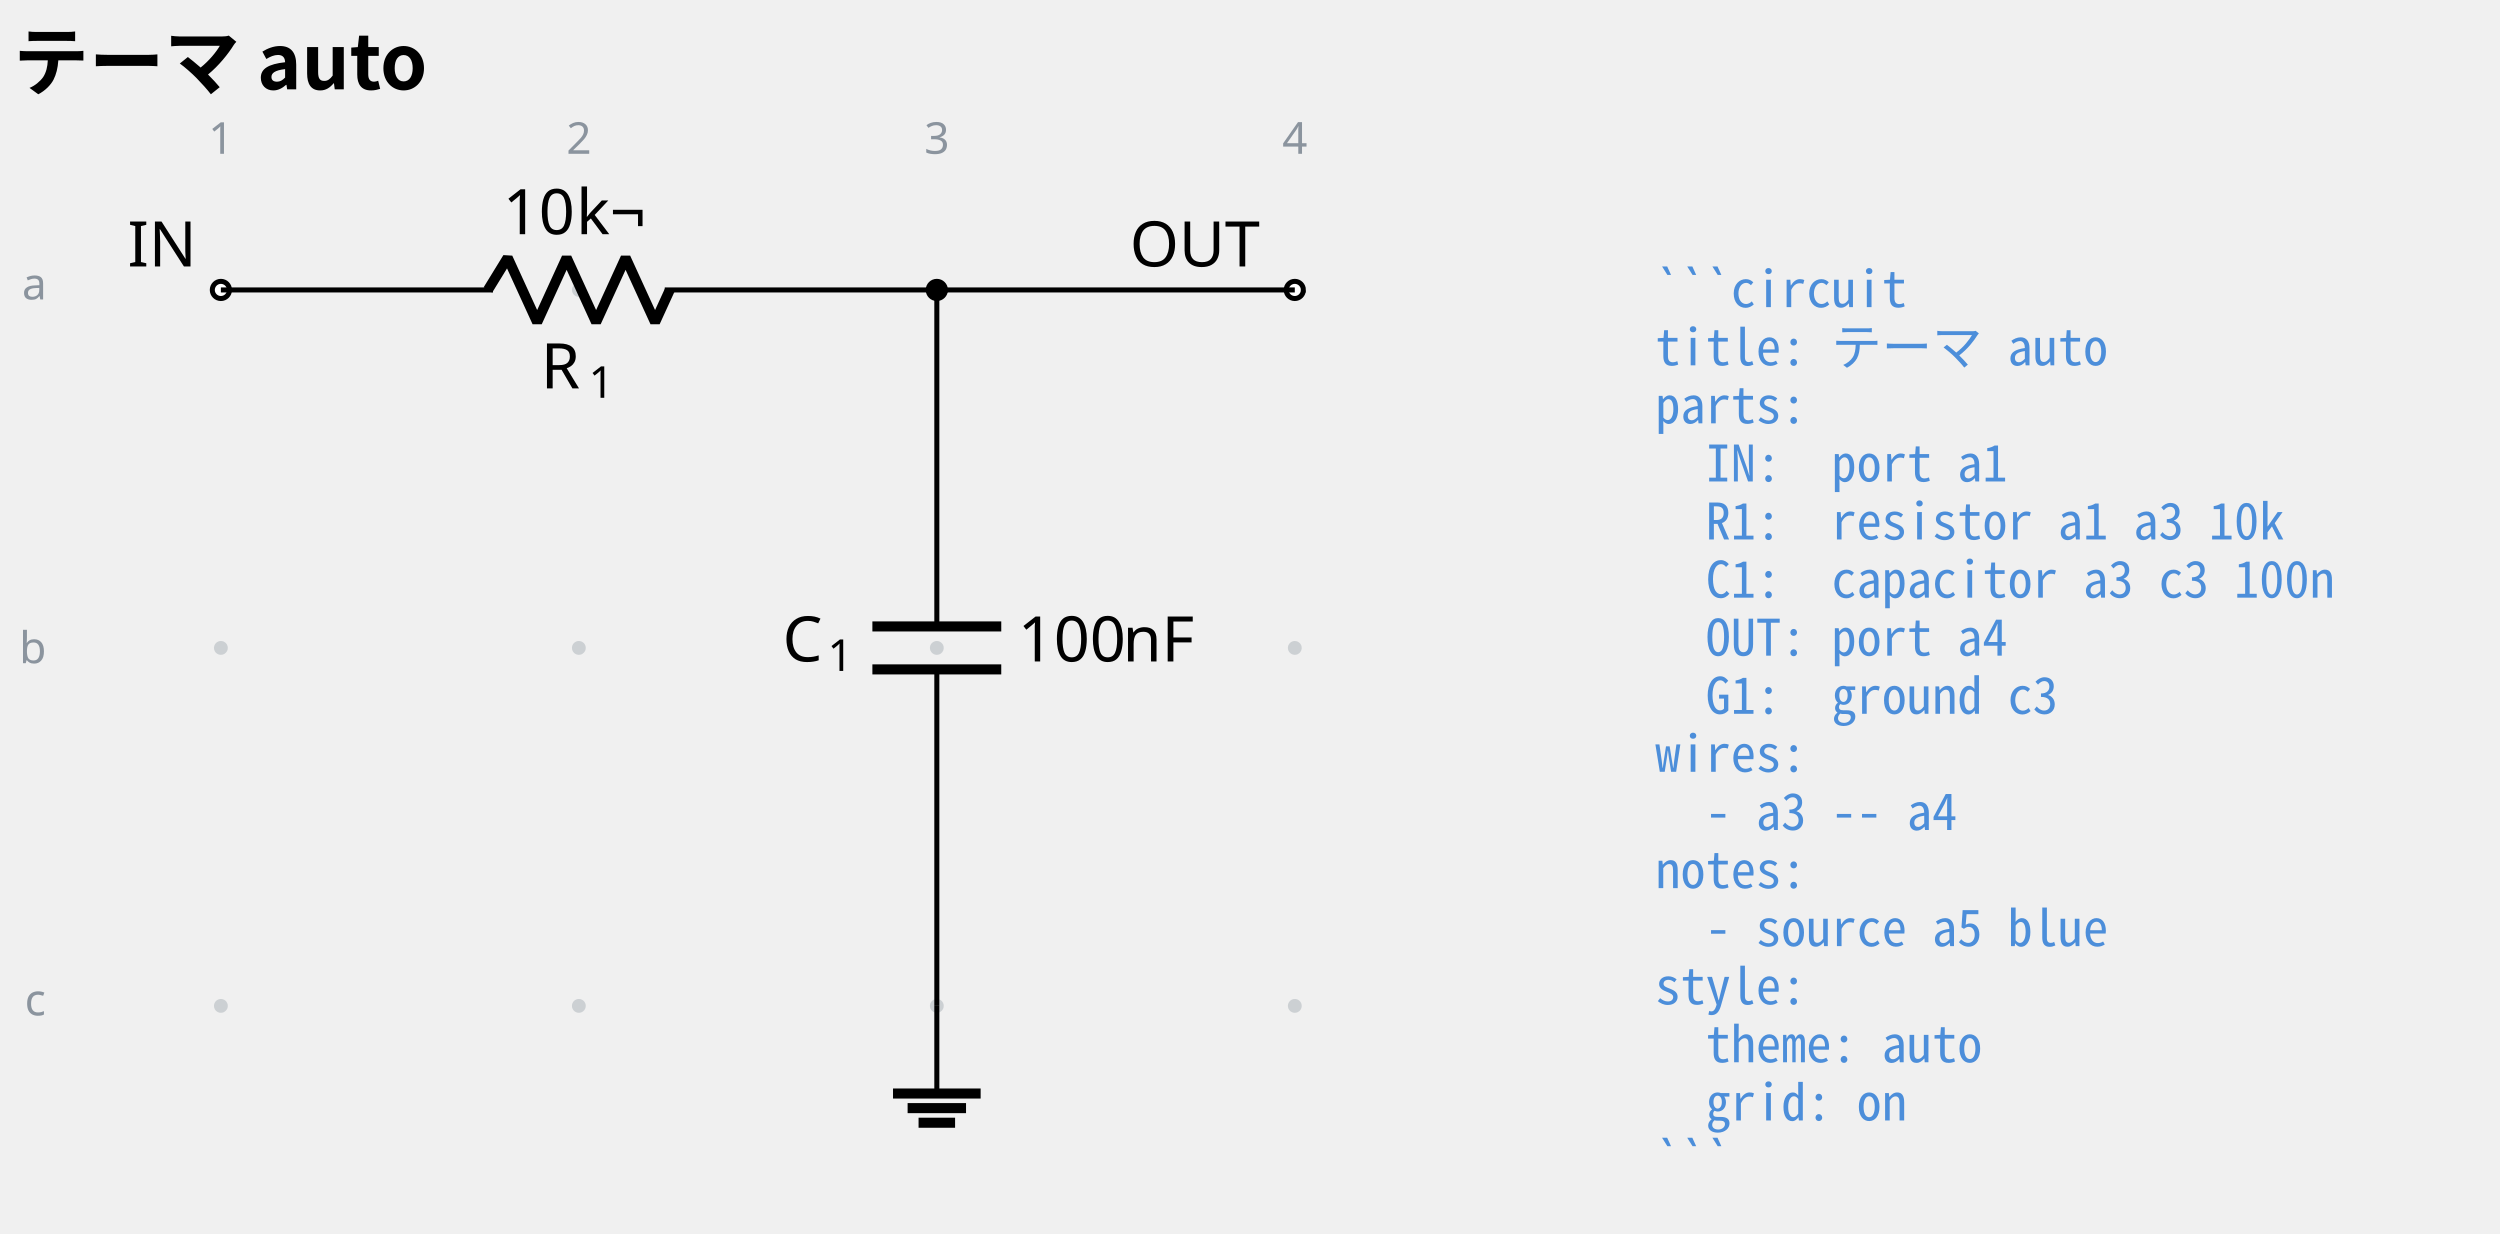
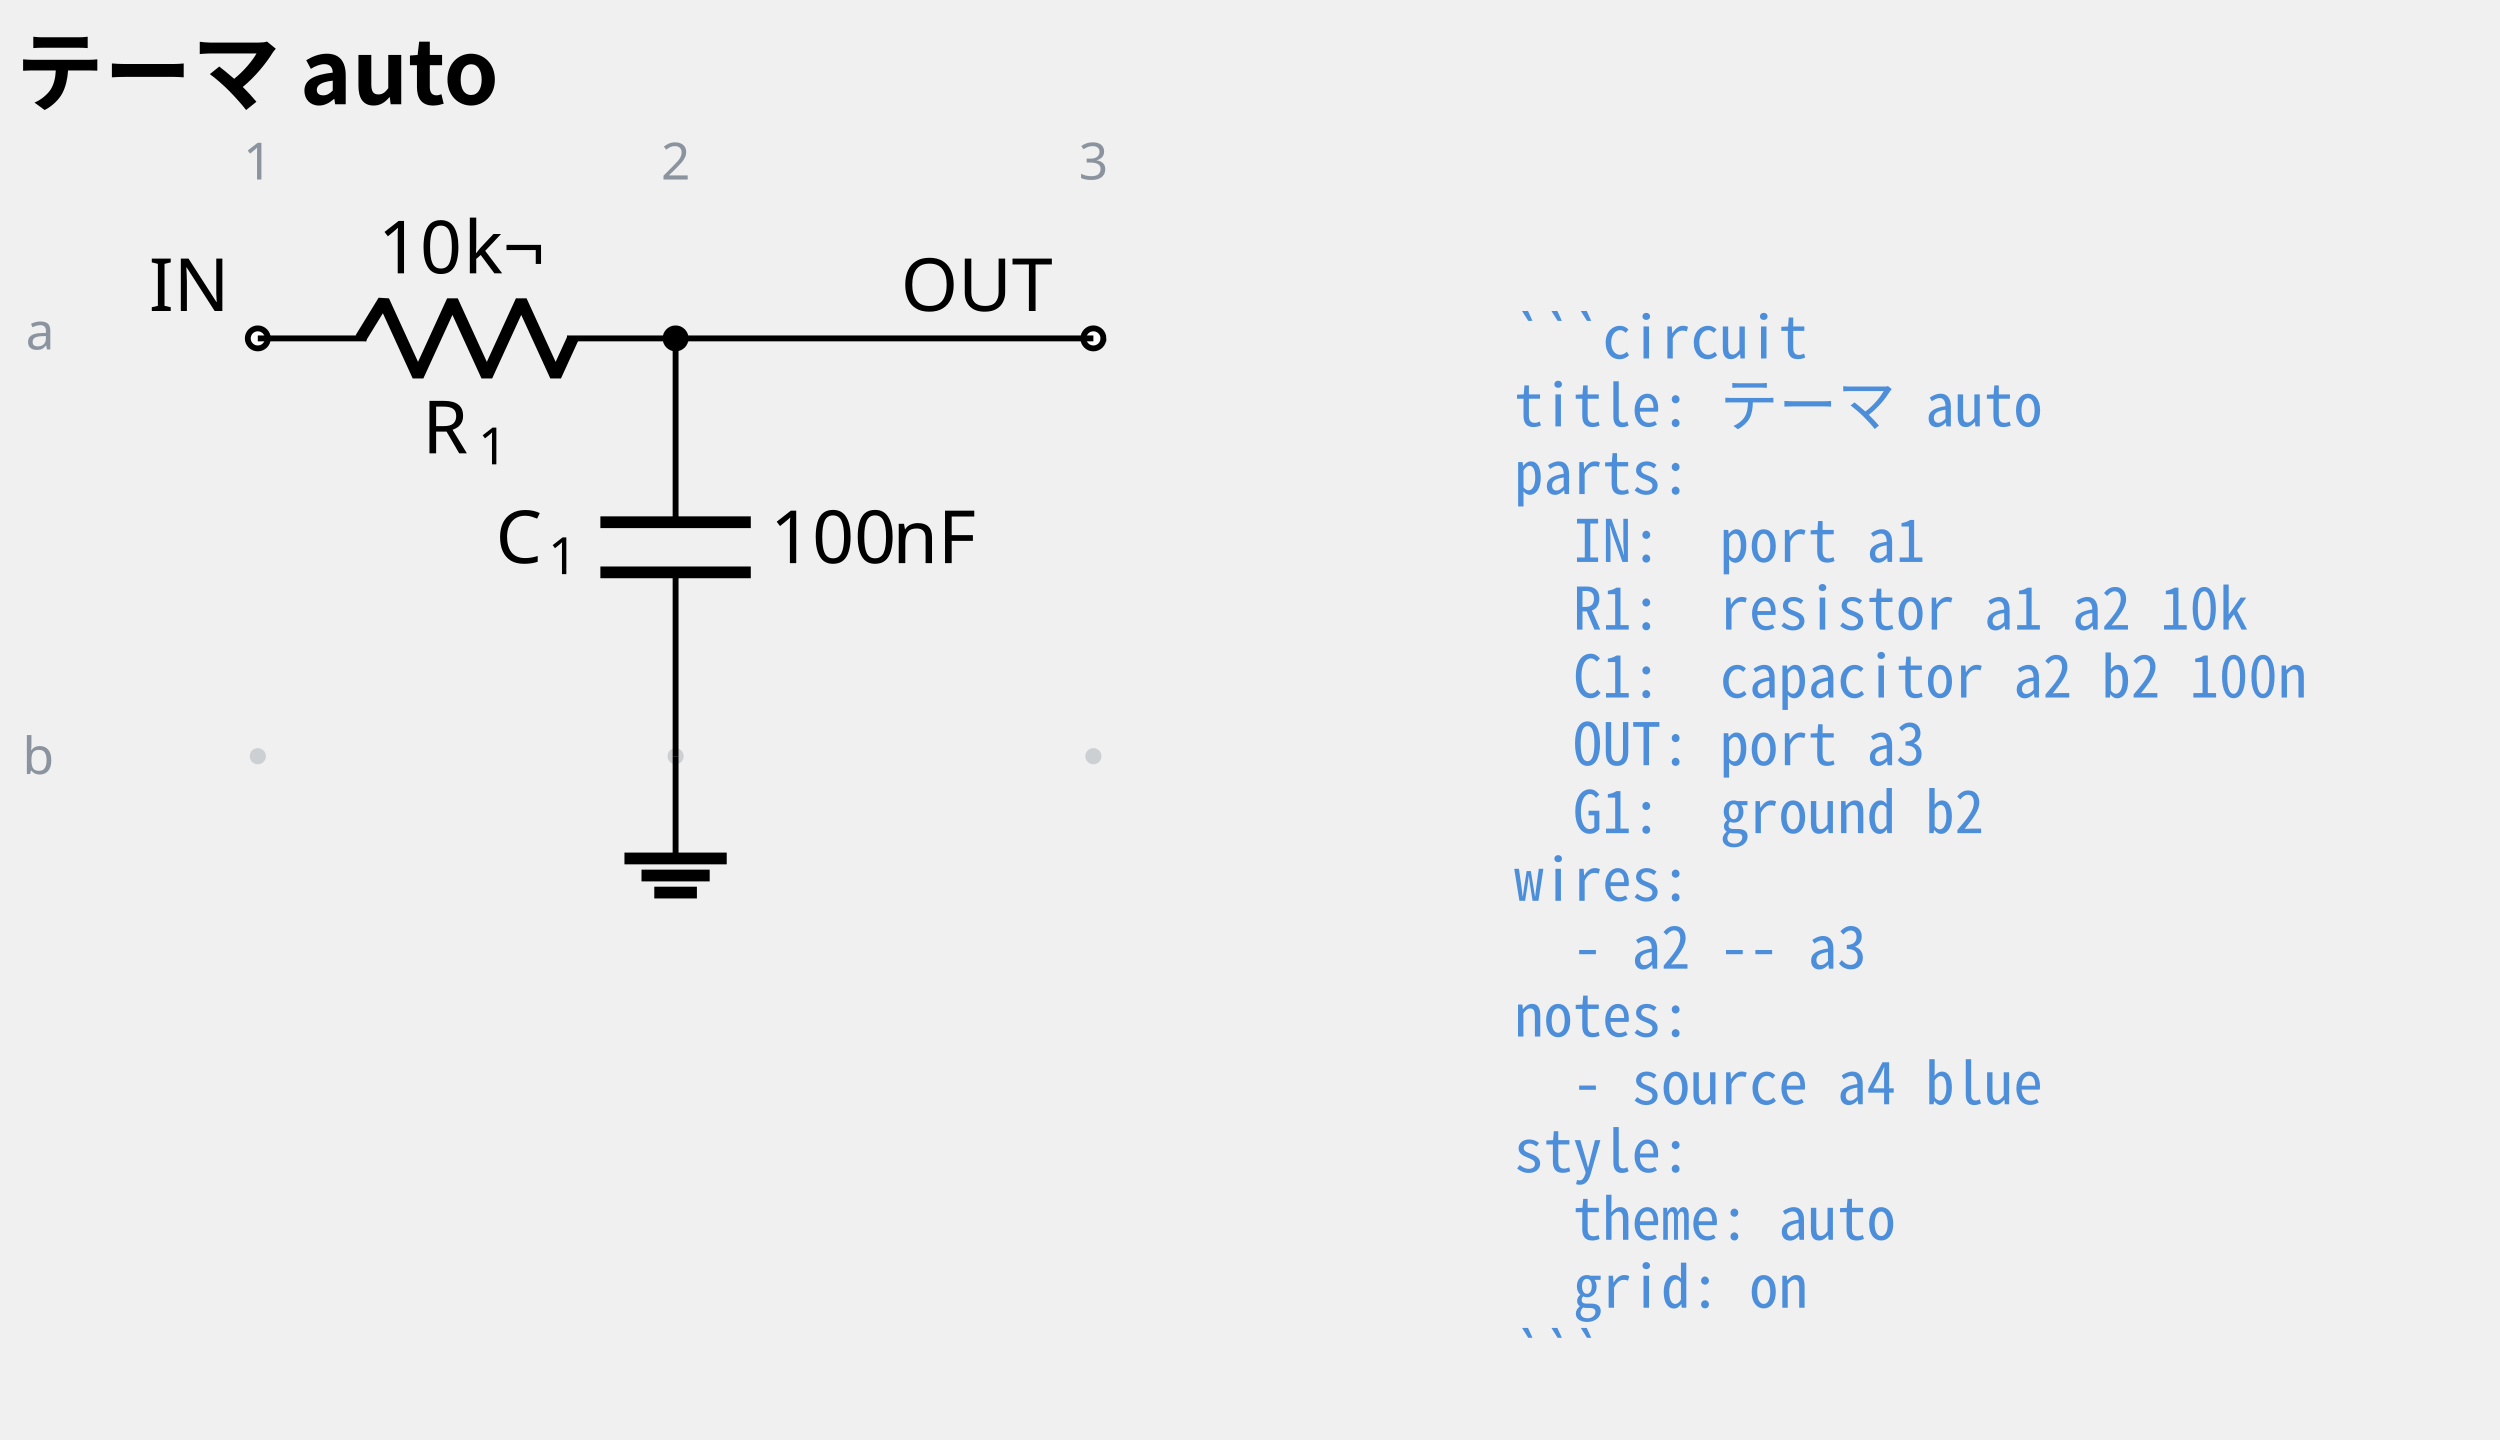
- <svg xmlns="http://www.w3.org/2000/svg" data-circuit-fence="0.1.0" fill="currentColor" width="529.887" height="261.477" viewBox="-72 -72 397.416 196.108">
+ <svg xmlns="http://www.w3.org/2000/svg" data-circuit-fence="0.1.0" fill="currentColor" width="454.013" height="261.477" viewBox="-72 -72 340.51 196.108">
  <g stroke="currentColor" stroke-miterlimit="10" stroke-width=".8">
-     <path fill="#8b949e" fill-opacity=".35" stroke="none" stroke-opacity=".35" d="M-35.787-25.909a1.1 1.1 0 1 0-2.2 0 1.1 1.1 0 0 0 2.2 0M-35.787 30.997a1.1 1.1 0 1 0-2.2 0 1.1 1.1 0 0 0 2.2 0M-35.787 87.902a1.1 1.1 0 1 0-2.2 0 1.1 1.1 0 0 0 2.2 0M21.118-25.909a1.1 1.1 0 1 0-2.2 0 1.1 1.1 0 0 0 2.2 0M21.118 30.997a1.1 1.1 0 1 0-2.2 0 1.1 1.1 0 0 0 2.2 0M21.118 87.902a1.1 1.1 0 1 0-2.2 0 1.1 1.1 0 0 0 2.2 0M78.024-25.909a1.1 1.1 0 1 0-2.2 0 1.1 1.1 0 0 0 2.2 0M78.024 30.997a1.1 1.1 0 1 0-2.2 0 1.1 1.1 0 0 0 2.2 0M78.024 87.902a1.1 1.1 0 1 0-2.2 0 1.1 1.1 0 0 0 2.2 0M134.93-25.909a1.1 1.1 0 1 0-2.2 0 1.1 1.1 0 0 0 2.2 0M134.93 30.997a1.1 1.1 0 1 0-2.2 0 1.1 1.1 0 0 0 2.2 0M134.93 87.902a1.1 1.1 0 1 0-2.2 0 1.1 1.1 0 0 0 2.2 0m-1.1 0" />
+     <path fill="#8b949e" fill-opacity=".35" stroke="none" stroke-opacity=".35" d="M-35.787-25.909a1.1 1.1 0 1 0-2.2 0 1.1 1.1 0 0 0 2.2 0M-35.787 30.997a1.1 1.1 0 1 0-2.2 0 1.1 1.1 0 0 0 2.2 0M21.118-25.909a1.1 1.1 0 1 0-2.2 0 1.1 1.1 0 0 0 2.2 0M21.118 30.997a1.1 1.1 0 1 0-2.2 0 1.1 1.1 0 0 0 2.2 0M78.024-25.909a1.1 1.1 0 1 0-2.2 0 1.1 1.1 0 0 0 2.2 0M78.024 30.997a1.1 1.1 0 1 0-2.2 0 1.1 1.1 0 0 0 2.2 0m-1.1 0" />
    <g fill="#8b949e" stroke="#8b949e">
      <text x="-36.887" y="-25.909" fill="#8b949e" stroke="none" font-family="cmr7" font-size="7" transform="translate(-1.993 -21.645)">1</text>
    </g>
    <g fill="#8b949e" stroke="#8b949e">
      <text x="-36.887" y="-25.909" fill="#8b949e" stroke="none" font-family="cmr7" font-size="7" transform="translate(54.912 -21.645)">2</text>
    </g>
    <g fill="#8b949e" stroke="#8b949e">
      <text x="-36.887" y="-25.909" fill="#8b949e" stroke="none" font-family="cmr7" font-size="7" transform="translate(111.818 -21.645)">3</text>
    </g>
    <g fill="#8b949e" stroke="#8b949e">
-       <text x="-36.887" y="-25.909" fill="#8b949e" stroke="none" font-family="cmr7" font-size="7" transform="translate(168.723 -21.645)">4</text>
-     </g>
-     <g fill="#8b949e" stroke="#8b949e">
      <text x="-36.887" y="-25.909" fill="#8b949e" stroke="none" font-family="cmr7" font-size="7" transform="translate(-31.62 1.507)">a</text>
    </g>
    <g fill="#8b949e" stroke="#8b949e">
      <text x="-36.887" y="-25.909" fill="#8b949e" stroke="none" font-family="cmr7" font-size="7" transform="translate(-32.05 59.336)">b</text>
    </g>
-     <g fill="#8b949e" stroke="#8b949e">
-       <text x="-36.887" y="-25.909" fill="#8b949e" stroke="none" font-family="cmr7" font-size="7" transform="translate(-31.189 115.318)">c</text>
-     </g>
    <g fill="#ffffff">
      <path d="M-35.522-25.909a1.365 1.365 0 1 0-2.73 0 1.365 1.365 0 0 0 2.73 0Zm-1.365 0" />
    </g>
    <text x="-36.887" y="-25.909" stroke="none" font-family="cmr10" font-size="10" transform="translate(-14.844 -3.733)">IN</text>
-     <path fill="none" d="M-36.887-25.909h.4m-.4 0H6.36m27.315 0h43.248m-.4 0h.4" />
+     <path fill="none" d="M-36.887-25.909h.4m-.4 0h14.795m27.315 0h14.795m-.4 0h.4" />
    <g stroke-linejoin="bevel" stroke-width="1.6">
-       <path fill="none" d="m5.561-25.909 3.143-5.121 4.686 10.243 4.685-10.243 4.686 10.243 4.686-10.243 4.686 10.243 2.343-5.122" />
+       <path fill="none" d="m-22.892-25.909 3.143-5.121 4.686 10.243 4.686-10.243 4.685 10.243 4.686-10.243L3.68-20.787l2.343-5.122" />
    </g>
    <g stroke="none">
-       <text x="-36.887" y="-25.909" font-family="cmmi10" font-size="10" transform="translate(50.866 15.648)">R</text>
-       <text x="-29.294" y="-24.409" font-family="cmr7" font-size="7" transform="translate(50.866 15.648)">1</text>
+       <text x="-36.887" y="-25.909" font-family="cmmi10" font-size="10" transform="translate(22.413 15.648)">R</text>
+       <text x="-29.294" y="-24.409" font-family="cmr7" font-size="7" transform="translate(22.413 15.648)">1</text>
    </g>
    <g stroke="none" font-family="cmr10" font-size="10">
-       <text x="-36.887" y="-25.909" transform="translate(44.822 -8.863)">10</text>
-       <text x="-25.221" y="-25.909" transform="translate(44.822 -8.863)">k¬</text>
+       <text x="-36.887" y="-25.909" transform="translate(16.37 -8.863)">10</text>
+       <text x="-25.221" y="-25.909" transform="translate(16.37 -8.863)">k¬</text>
    </g>
-     <path fill="none" d="M76.924-25.909v.4m0-.4v53.491m0 6.829v53.491m0-.4v.4" />
+     <path fill="none" d="M20.018-25.909v.4m0-.4V-.87m0 6.828v25.039m0-.4v.4" />
    <g stroke-width="1.6">
-       <path fill="none" d="M87.167 27.582H66.68m20.486 6.829H66.68" />
+       <path fill="none" d="M30.261-.87H9.775m20.486 6.828H9.775" />
    </g>
    <g stroke="none">
-       <text x="-36.887" y="-25.909" font-family="cmmi10" font-size="10" transform="translate(89.296 59.058)">C</text>
-       <text x="-29.74" y="-24.409" font-family="cmr7" font-size="7" transform="translate(89.296 59.058)">1</text>
+       <text x="-36.887" y="-25.909" font-family="cmmi10" font-size="10" transform="translate(32.39 30.606)">C</text>
+       <text x="-29.74" y="-24.409" font-family="cmr7" font-size="7" transform="translate(32.39 30.606)">1</text>
    </g>
    <g stroke="none" font-family="cmr10" font-size="10">
-       <text x="-36.887" y="-25.909" transform="translate(126.693 59.058)">100</text>
-       <text x="-20.22" y="-25.909" transform="translate(126.693 59.058)">nF</text>
+       <text x="-36.887" y="-25.909" transform="translate(69.787 30.606)">100</text>
+       <text x="-20.22" y="-25.909" transform="translate(69.787 30.606)">nF</text>
    </g>
    <g fill="#ffffff">
-       <path d="M135.195-25.909a1.365 1.365 0 1 0-2.731 0 1.365 1.365 0 0 0 2.73 0Zm-1.366 0" />
+       <path d="M78.29-25.909a1.365 1.365 0 1 0-2.732 0 1.365 1.365 0 0 0 2.731 0Zm-1.366 0" />
    </g>
-     <text x="-36.887" y="-25.909" stroke="none" font-family="cmr10" font-size="10" transform="translate(144.483 -3.733)">OUT</text>
-     <path fill="none" d="M76.924 87.902v13.93" />
-     <path fill="none" stroke-width="1.6" d="M69.959 101.833h13.93m-11.609 2.321h9.287m-7.545 2.322h5.804" />
-     <path fill="none" d="M76.924-25.909h56.905" />
-     <path d="M78.29-25.909a1.365 1.365 0 1 0-2.732 0 1.365 1.365 0 0 0 2.731 0Zm-1.366 0" />
+     <text x="-36.887" y="-25.909" stroke="none" font-family="cmr10" font-size="10" transform="translate(87.578 -3.733)">OUT</text>
+     <path fill="none" d="M20.018 30.997v13.93" />
+     <path fill="none" stroke-width="1.6" d="M13.053 44.927h13.93M15.376 47.25h9.287m-7.546 2.322h5.804" />
+     <path fill="none" d="M20.018-25.909h56.906" />
+     <path d="M21.384-25.909a1.365 1.365 0 1 0-2.731 0 1.365 1.365 0 0 0 2.73 0Zm-1.366 0" />
    <g>
-       <text x="-36.887" y="-25.909" fill="#4c8eda" stroke="none" font-family="'Noto Sans Mono CJK JP',ui-monospace,'SFMono-Regular',Consolas,'Liberation Mono',monospace" font-size="8" transform="translate(228.022 2.733)" xml:space="preserve">```circuit</text>
+       <text x="-36.887" y="-25.909" fill="#4c8eda" stroke="none" font-family="'Noto Sans Mono CJK JP',ui-monospace,'SFMono-Regular',Consolas,'Liberation Mono',monospace" font-size="8" transform="translate(171.116 2.733)" xml:space="preserve">```circuit</text>
    </g>
    <g>
-       <text x="-36.887" y="-25.909" fill="#4c8eda" stroke="none" font-family="'Noto Sans Mono CJK JP',ui-monospace,'SFMono-Regular',Consolas,'Liberation Mono',monospace" font-size="8" transform="translate(228.022 11.98)" xml:space="preserve">title: テーマ auto</text>
+       <text x="-36.887" y="-25.909" fill="#4c8eda" stroke="none" font-family="'Noto Sans Mono CJK JP',ui-monospace,'SFMono-Regular',Consolas,'Liberation Mono',monospace" font-size="8" transform="translate(171.116 11.98)" xml:space="preserve">title: テーマ auto</text>
    </g>
    <g>
-       <text x="-36.887" y="-25.909" fill="#4c8eda" stroke="none" font-family="'Noto Sans Mono CJK JP',ui-monospace,'SFMono-Regular',Consolas,'Liberation Mono',monospace" font-size="8" transform="translate(228.022 21.2)" xml:space="preserve">parts:</text>
+       <text x="-36.887" y="-25.909" fill="#4c8eda" stroke="none" font-family="'Noto Sans Mono CJK JP',ui-monospace,'SFMono-Regular',Consolas,'Liberation Mono',monospace" font-size="8" transform="translate(171.116 21.2)" xml:space="preserve">parts:</text>
    </g>
    <g>
-       <text x="-36.887" y="-25.909" fill="#4c8eda" stroke="none" font-family="'Noto Sans Mono CJK JP',ui-monospace,'SFMono-Regular',Consolas,'Liberation Mono',monospace" font-size="8" transform="translate(228.022 30.446)" xml:space="preserve">  IN:  port a1</text>
+       <text x="-36.887" y="-25.909" fill="#4c8eda" stroke="none" font-family="'Noto Sans Mono CJK JP',ui-monospace,'SFMono-Regular',Consolas,'Liberation Mono',monospace" font-size="8" transform="translate(171.116 30.446)" xml:space="preserve">  IN:  port a1</text>
    </g>
    <g>
-       <text x="-36.887" y="-25.909" fill="#4c8eda" stroke="none" font-family="'Noto Sans Mono CJK JP',ui-monospace,'SFMono-Regular',Consolas,'Liberation Mono',monospace" font-size="8" transform="translate(228.022 39.665)" xml:space="preserve">  R1:  resistor a1 a3 10k</text>
+       <text x="-36.887" y="-25.909" fill="#4c8eda" stroke="none" font-family="'Noto Sans Mono CJK JP',ui-monospace,'SFMono-Regular',Consolas,'Liberation Mono',monospace" font-size="8" transform="translate(171.116 39.665)" xml:space="preserve">  R1:  resistor a1 a2 10k</text>
    </g>
    <g>
-       <text x="-36.887" y="-25.909" fill="#4c8eda" stroke="none" font-family="'Noto Sans Mono CJK JP',ui-monospace,'SFMono-Regular',Consolas,'Liberation Mono',monospace" font-size="8" transform="translate(228.022 48.912)" xml:space="preserve">  C1:  capacitor a3 c3 100n</text>
+       <text x="-36.887" y="-25.909" fill="#4c8eda" stroke="none" font-family="'Noto Sans Mono CJK JP',ui-monospace,'SFMono-Regular',Consolas,'Liberation Mono',monospace" font-size="8" transform="translate(171.116 48.912)" xml:space="preserve">  C1:  capacitor a2 b2 100n</text>
    </g>
    <g>
-       <text x="-36.887" y="-25.909" fill="#4c8eda" stroke="none" font-family="'Noto Sans Mono CJK JP',ui-monospace,'SFMono-Regular',Consolas,'Liberation Mono',monospace" font-size="8" transform="translate(228.022 58.131)" xml:space="preserve">  OUT: port a4</text>
+       <text x="-36.887" y="-25.909" fill="#4c8eda" stroke="none" font-family="'Noto Sans Mono CJK JP',ui-monospace,'SFMono-Regular',Consolas,'Liberation Mono',monospace" font-size="8" transform="translate(171.116 58.131)" xml:space="preserve">  OUT: port a3</text>
    </g>
    <g>
-       <text x="-36.887" y="-25.909" fill="#4c8eda" stroke="none" font-family="'Noto Sans Mono CJK JP',ui-monospace,'SFMono-Regular',Consolas,'Liberation Mono',monospace" font-size="8" transform="translate(228.022 67.378)" xml:space="preserve">  G1:  ground c3</text>
+       <text x="-36.887" y="-25.909" fill="#4c8eda" stroke="none" font-family="'Noto Sans Mono CJK JP',ui-monospace,'SFMono-Regular',Consolas,'Liberation Mono',monospace" font-size="8" transform="translate(171.116 67.378)" xml:space="preserve">  G1:  ground b2</text>
    </g>
    <g>
-       <text x="-36.887" y="-25.909" fill="#4c8eda" stroke="none" font-family="'Noto Sans Mono CJK JP',ui-monospace,'SFMono-Regular',Consolas,'Liberation Mono',monospace" font-size="8" transform="translate(228.022 76.596)" xml:space="preserve">wires:</text>
+       <text x="-36.887" y="-25.909" fill="#4c8eda" stroke="none" font-family="'Noto Sans Mono CJK JP',ui-monospace,'SFMono-Regular',Consolas,'Liberation Mono',monospace" font-size="8" transform="translate(171.116 76.596)" xml:space="preserve">wires:</text>
    </g>
    <g>
-       <text x="-36.887" y="-25.909" fill="#4c8eda" stroke="none" font-family="'Noto Sans Mono CJK JP',ui-monospace,'SFMono-Regular',Consolas,'Liberation Mono',monospace" font-size="8" transform="translate(228.022 85.844)" xml:space="preserve">  - a3 -- a4</text>
+       <text x="-36.887" y="-25.909" fill="#4c8eda" stroke="none" font-family="'Noto Sans Mono CJK JP',ui-monospace,'SFMono-Regular',Consolas,'Liberation Mono',monospace" font-size="8" transform="translate(171.116 85.844)" xml:space="preserve">  - a2 -- a3</text>
    </g>
    <g>
-       <text x="-36.887" y="-25.909" fill="#4c8eda" stroke="none" font-family="'Noto Sans Mono CJK JP',ui-monospace,'SFMono-Regular',Consolas,'Liberation Mono',monospace" font-size="8" transform="translate(228.022 95.091)" xml:space="preserve">notes:</text>
+       <text x="-36.887" y="-25.909" fill="#4c8eda" stroke="none" font-family="'Noto Sans Mono CJK JP',ui-monospace,'SFMono-Regular',Consolas,'Liberation Mono',monospace" font-size="8" transform="translate(171.116 95.091)" xml:space="preserve">notes:</text>
    </g>
    <g>
-       <text x="-36.887" y="-25.909" fill="#4c8eda" stroke="none" font-family="'Noto Sans Mono CJK JP',ui-monospace,'SFMono-Regular',Consolas,'Liberation Mono',monospace" font-size="8" transform="translate(228.022 104.31)" xml:space="preserve">  - source a5 blue</text>
+       <text x="-36.887" y="-25.909" fill="#4c8eda" stroke="none" font-family="'Noto Sans Mono CJK JP',ui-monospace,'SFMono-Regular',Consolas,'Liberation Mono',monospace" font-size="8" transform="translate(171.116 104.31)" xml:space="preserve">  - source a4 blue</text>
    </g>
    <g>
-       <text x="-36.887" y="-25.909" fill="#4c8eda" stroke="none" font-family="'Noto Sans Mono CJK JP',ui-monospace,'SFMono-Regular',Consolas,'Liberation Mono',monospace" font-size="8" transform="translate(228.022 113.557)" xml:space="preserve">style:</text>
+       <text x="-36.887" y="-25.909" fill="#4c8eda" stroke="none" font-family="'Noto Sans Mono CJK JP',ui-monospace,'SFMono-Regular',Consolas,'Liberation Mono',monospace" font-size="8" transform="translate(171.116 113.557)" xml:space="preserve">style:</text>
    </g>
    <g>
-       <text x="-36.887" y="-25.909" fill="#4c8eda" stroke="none" font-family="'Noto Sans Mono CJK JP',ui-monospace,'SFMono-Regular',Consolas,'Liberation Mono',monospace" font-size="8" transform="translate(228.022 122.775)" xml:space="preserve">  theme: auto</text>
+       <text x="-36.887" y="-25.909" fill="#4c8eda" stroke="none" font-family="'Noto Sans Mono CJK JP',ui-monospace,'SFMono-Regular',Consolas,'Liberation Mono',monospace" font-size="8" transform="translate(171.116 122.775)" xml:space="preserve">  theme: auto</text>
    </g>
    <g>
-       <text x="-36.887" y="-25.909" fill="#4c8eda" stroke="none" font-family="'Noto Sans Mono CJK JP',ui-monospace,'SFMono-Regular',Consolas,'Liberation Mono',monospace" font-size="8" transform="translate(228.022 132.023)" xml:space="preserve">  grid: on</text>
+       <text x="-36.887" y="-25.909" fill="#4c8eda" stroke="none" font-family="'Noto Sans Mono CJK JP',ui-monospace,'SFMono-Regular',Consolas,'Liberation Mono',monospace" font-size="8" transform="translate(171.116 132.023)" xml:space="preserve">  grid: on</text>
    </g>
    <g>
-       <text x="-36.887" y="-25.909" fill="#4c8eda" stroke="none" font-family="'Noto Sans Mono CJK JP',ui-monospace,'SFMono-Regular',Consolas,'Liberation Mono',monospace" font-size="8" transform="translate(228.022 141.241)" xml:space="preserve">```</text>
+       <text x="-36.887" y="-25.909" fill="#4c8eda" stroke="none" font-family="'Noto Sans Mono CJK JP',ui-monospace,'SFMono-Regular',Consolas,'Liberation Mono',monospace" font-size="8" transform="translate(171.116 141.241)" xml:space="preserve">```</text>
    </g>
    <g>
      <text x="-36.887" y="-25.909" fill="currentColor" stroke="none" font-family="'Noto Sans CJK JP','Noto Sans JP','Hiragino Sans','Yu Gothic',sans-serif" font-size="12" transform="translate(-32.983 -31.889)" font-weight="bold">テーマ auto</text>
    </g>
  </g>
</svg>
